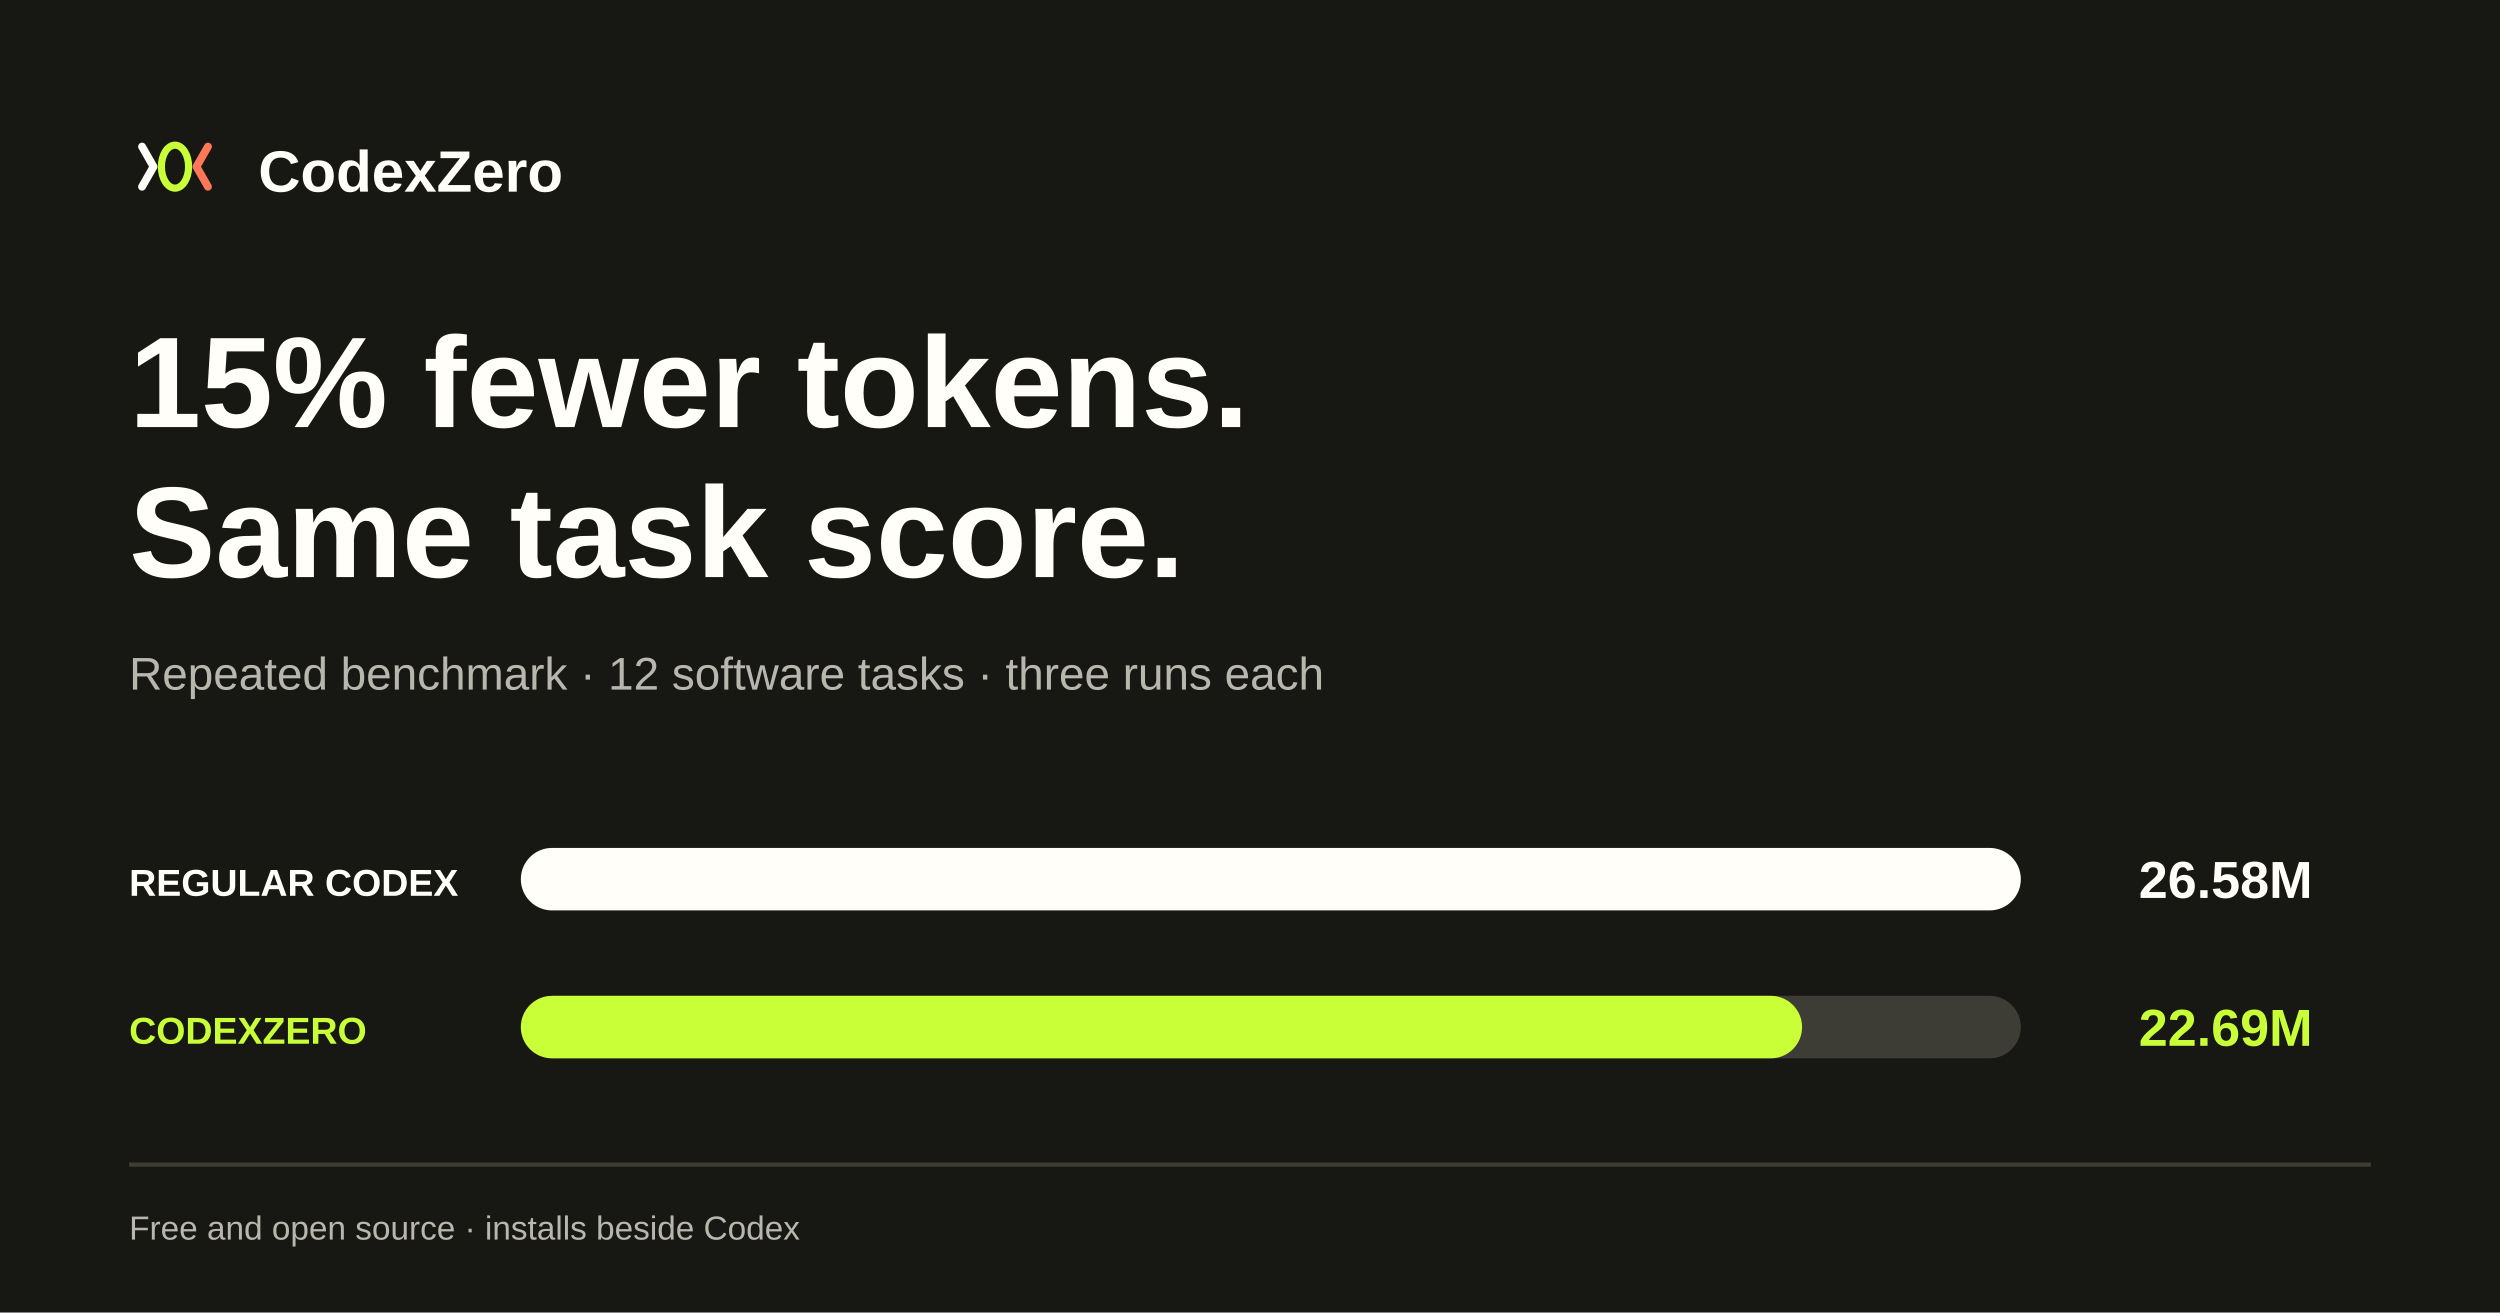
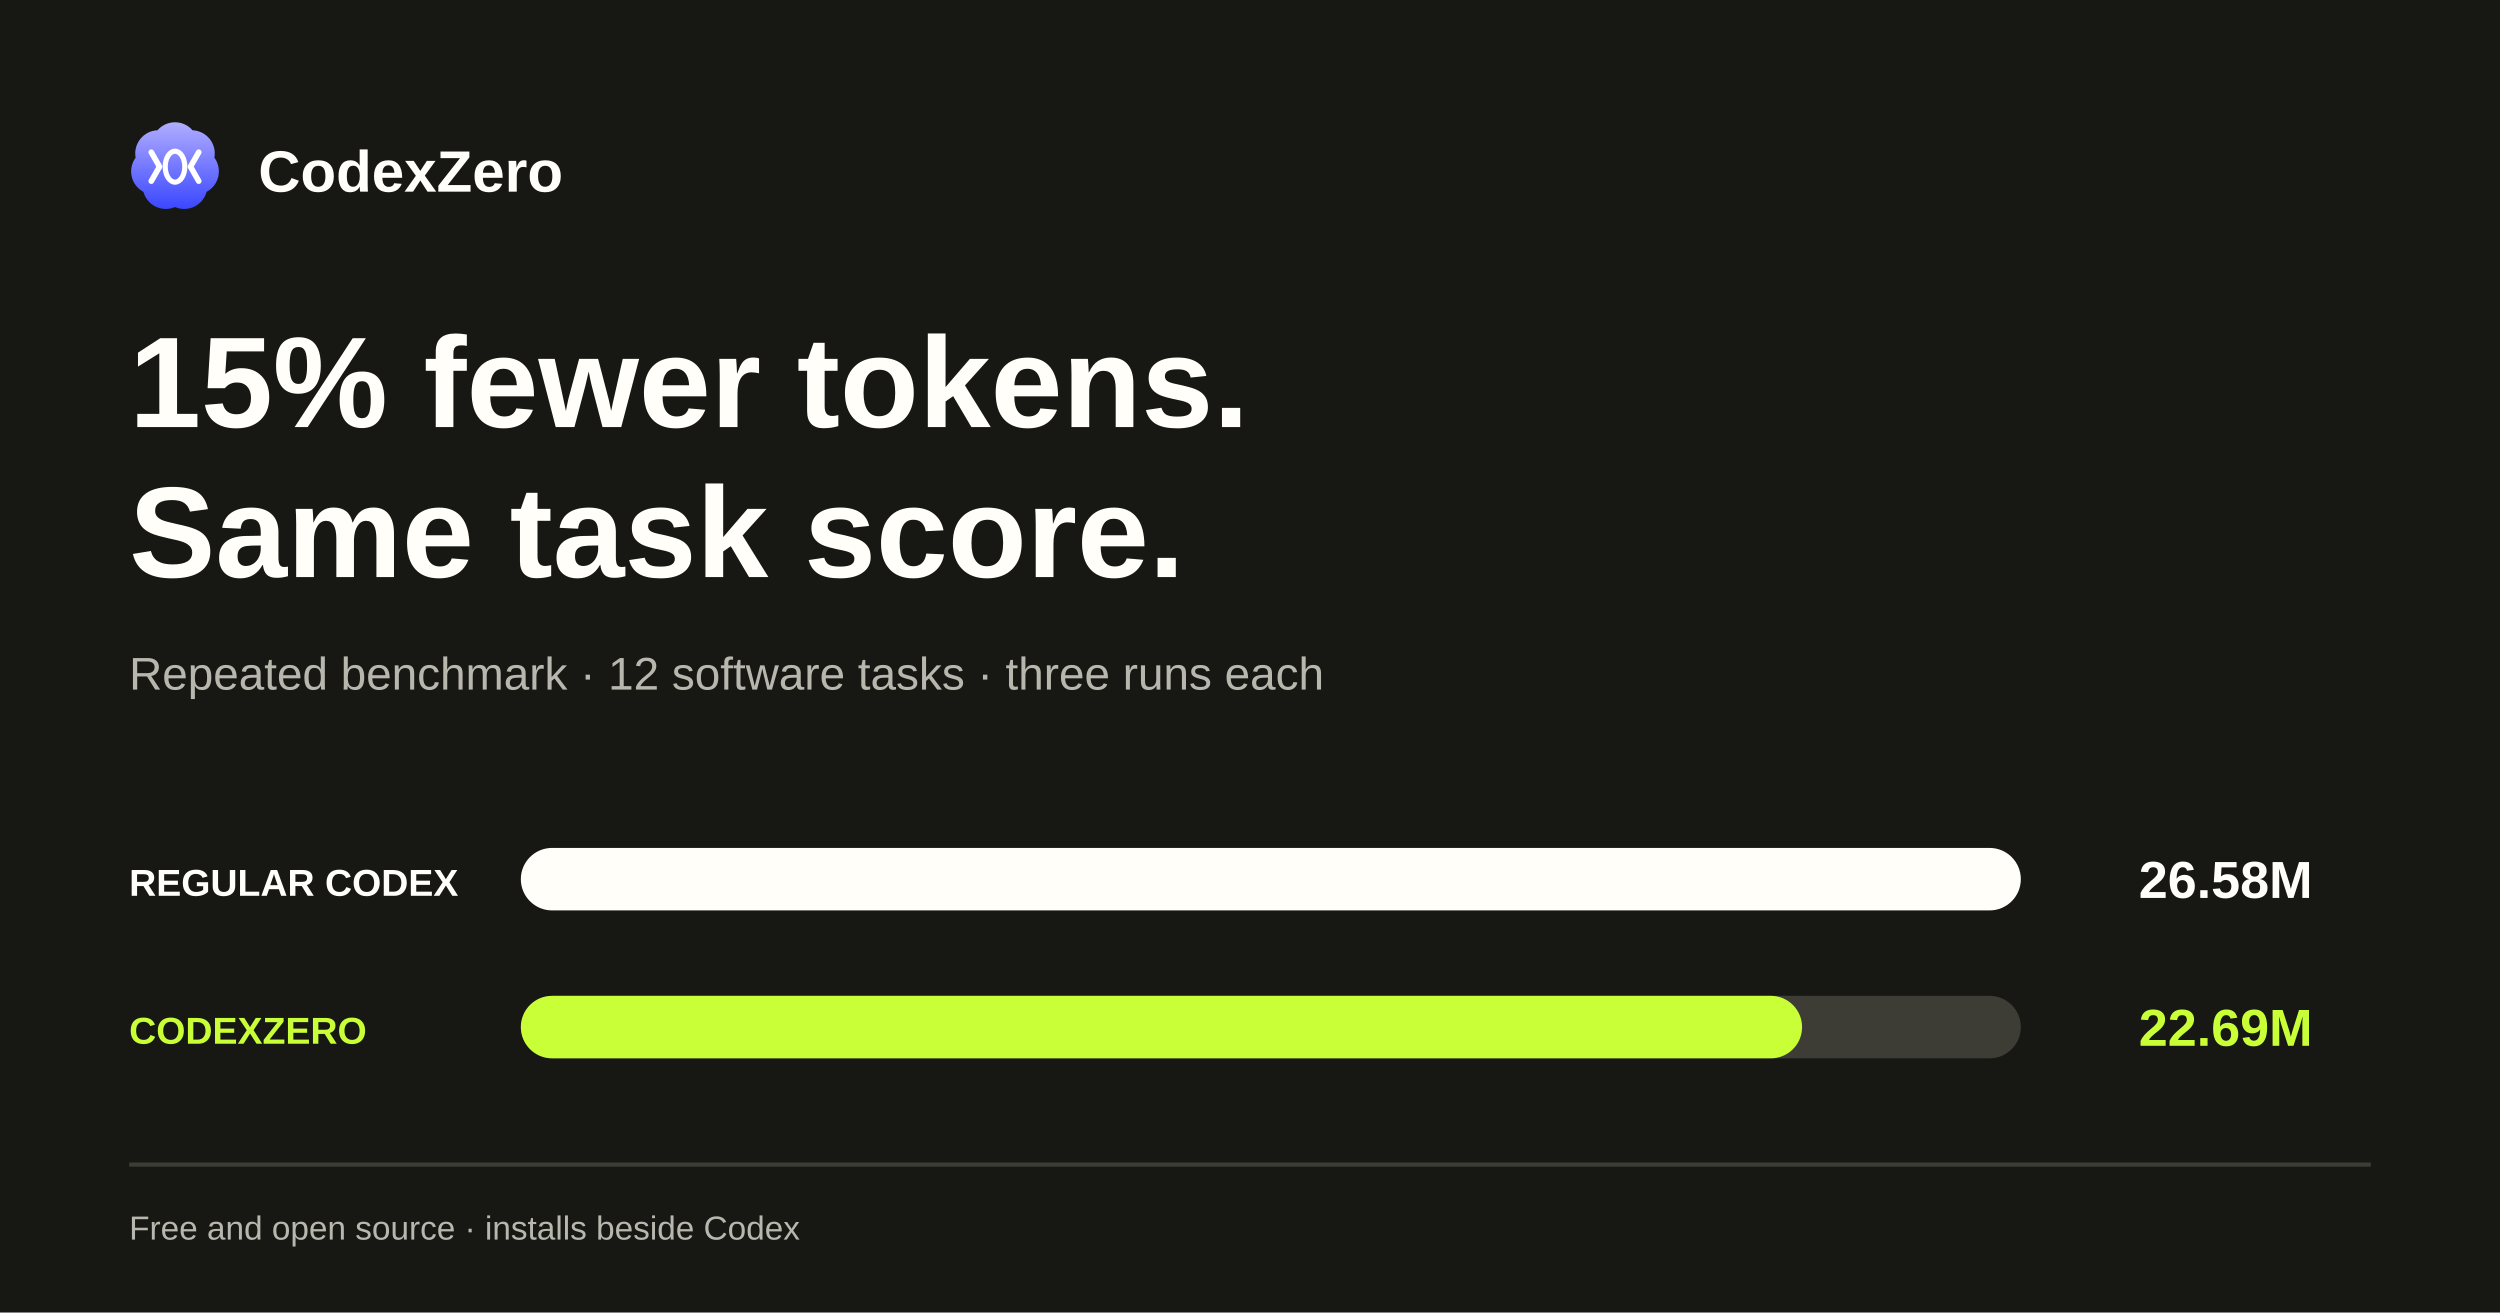
<svg xmlns="http://www.w3.org/2000/svg" width="1200" height="630" viewBox="0 0 1200 630" role="img" aria-labelledby="title desc">
+   <defs>
+     <linearGradient id="czCloud" x1="0" y1="0" x2="0" y2="1">
+       <stop offset="0" stop-color="#b1adff" />
+       <stop offset="1" stop-color="#3a47ff" />
+     </linearGradient>
+   </defs>
  <rect width="1200" height="630" fill="#171713" />
  <g transform="translate(62 58) scale(0.6875)">
-     <ellipse cx="32" cy="32" rx="9.5" ry="15" fill="none" stroke="#c9ff36" stroke-width="5" />
-     <path d="M9 18 L17 32 L9 46" fill="none" stroke="#fffef8" stroke-width="5.5" stroke-linecap="round" stroke-linejoin="round" />
-     <path d="M55 18 L47 32 L55 46" fill="none" stroke="#ff7759" stroke-width="5.5" stroke-linecap="round" stroke-linejoin="round" />
+     <path d="M19.76 6.58A16.21 16.21 0 0 1 44.24 6.58A16.21 16.21 0 0 1 59.5 25.72A16.21 16.21 0 0 1 54.06 49.59A16.21 16.21 0 0 1 32 60.21A16.21 16.21 0 0 1 9.94 49.59A16.21 16.21 0 0 1 4.5 25.72A16.21 16.21 0 0 1 19.76 6.58Z" fill="url(#czCloud)" />
+     <ellipse cx="32" cy="32" rx="6.84" ry="10.8" fill="none" stroke="#fff" stroke-width="3.6" />
+     <path d="M15.44 21.92 L21.2 32 L15.44 42.08" fill="none" stroke="#fff" stroke-width="3.96" stroke-linecap="round" stroke-linejoin="round" />
+     <path d="M48.56 21.92 L42.8 32 L48.56 42.08" fill="none" stroke="#fff" stroke-width="3.96" stroke-linecap="round" stroke-linejoin="round" />
  </g>
  <text x="124" y="92" fill="#fffef8" font-family="Arial, Helvetica, sans-serif" font-size="28" font-weight="800">CodexZero</text>
  <text x="62" y="205" fill="#fffef8" font-family="Arial, Helvetica, sans-serif" font-size="62" font-weight="800">15% fewer tokens.</text>
  <text x="62" y="277" fill="#fffef8" font-family="Arial, Helvetica, sans-serif" font-size="62" font-weight="800">Same task score.</text>
  <text x="62" y="331" fill="#b8b7ae" font-family="Arial, Helvetica, sans-serif" font-size="22">Repeated benchmark · 12 software tasks · three runs each</text>
  <text x="62" y="430" fill="#fffef8" font-family="Arial, Helvetica, sans-serif" font-size="18" font-weight="700">REGULAR CODEX</text>
  <rect x="250" y="407" width="720" height="30" rx="15" fill="#fffef8" />
  <text x="1110" y="431" fill="#fffef8" font-family="Arial, Helvetica, sans-serif" font-size="25" font-weight="800" text-anchor="end">26.58M</text>
  <text x="62" y="501" fill="#c9ff36" font-family="Arial, Helvetica, sans-serif" font-size="18" font-weight="800">CODEXZERO</text>
  <rect x="250" y="478" width="720" height="30" rx="15" fill="#3d3d36" />
  <rect x="250" y="478" width="615" height="30" rx="15" fill="#c9ff36" />
  <text x="1110" y="502" fill="#c9ff36" font-family="Arial, Helvetica, sans-serif" font-size="25" font-weight="800" text-anchor="end">22.69M</text>
  <rect x="62" y="558" width="1076" height="2" fill="#3d3d36" />
  <text x="62" y="595" fill="#b8b7ae" font-family="Arial, Helvetica, sans-serif" font-size="16">Free and open source · installs beside Codex</text>
</svg>
